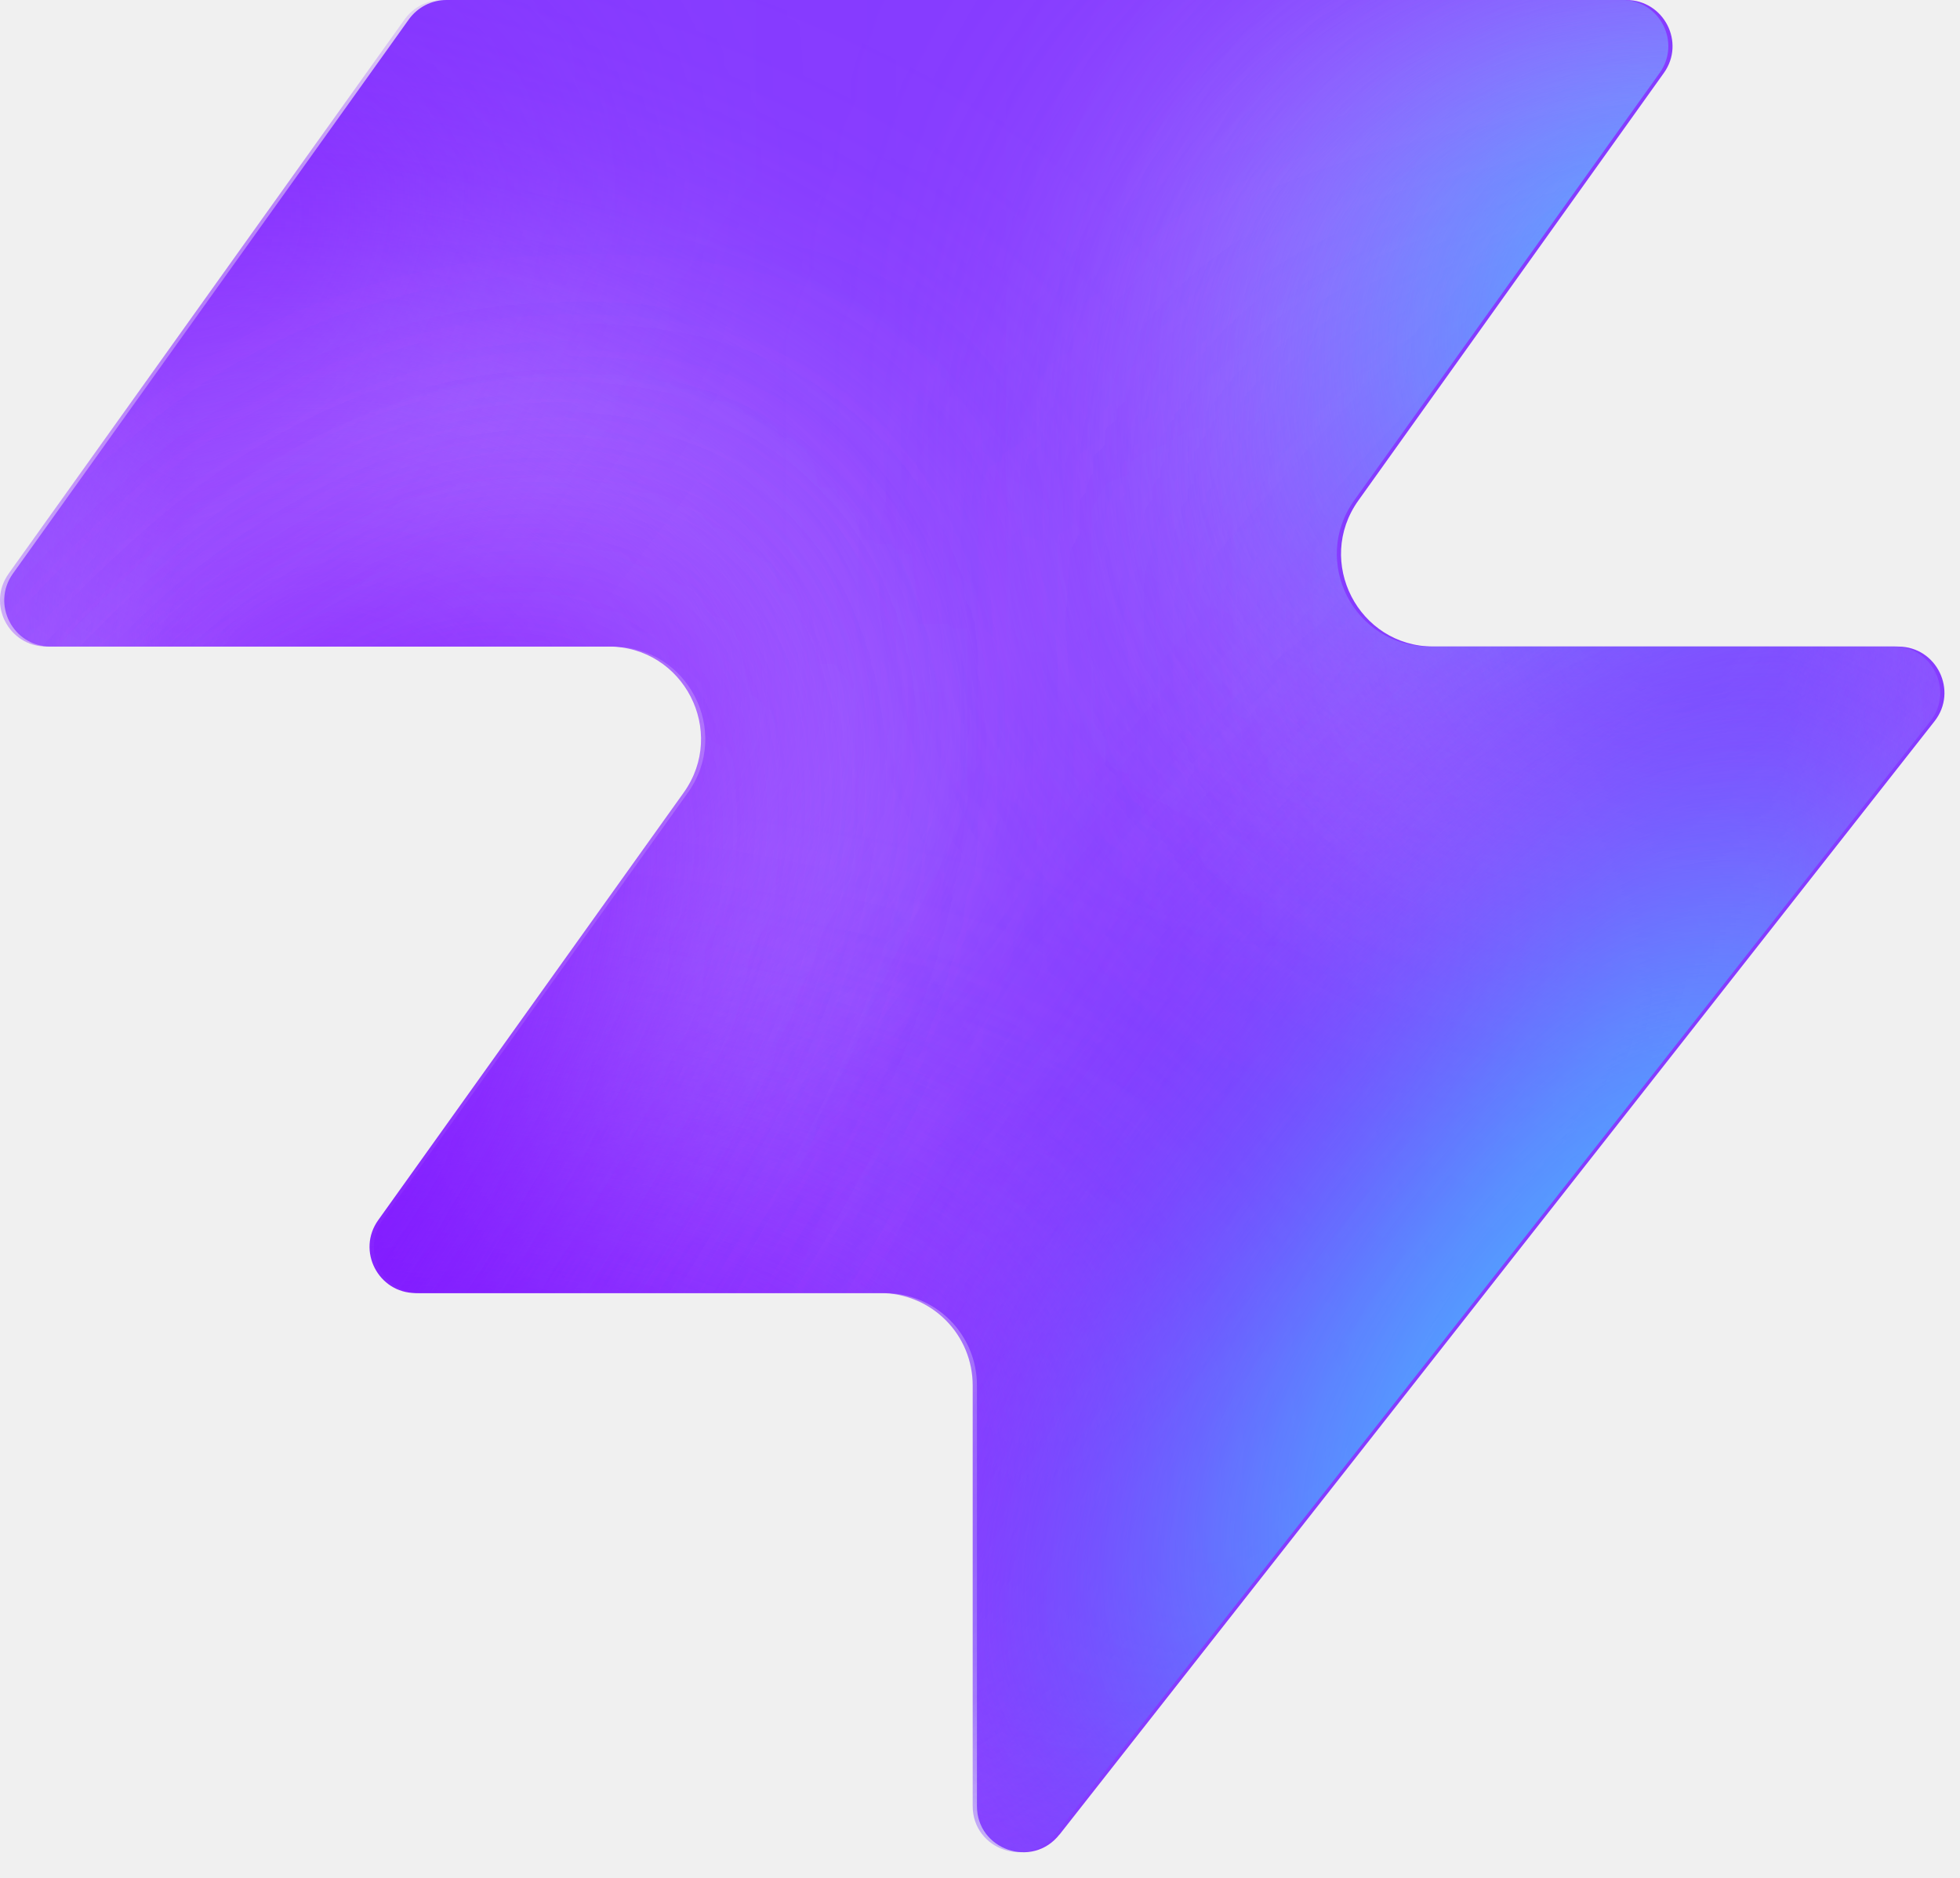
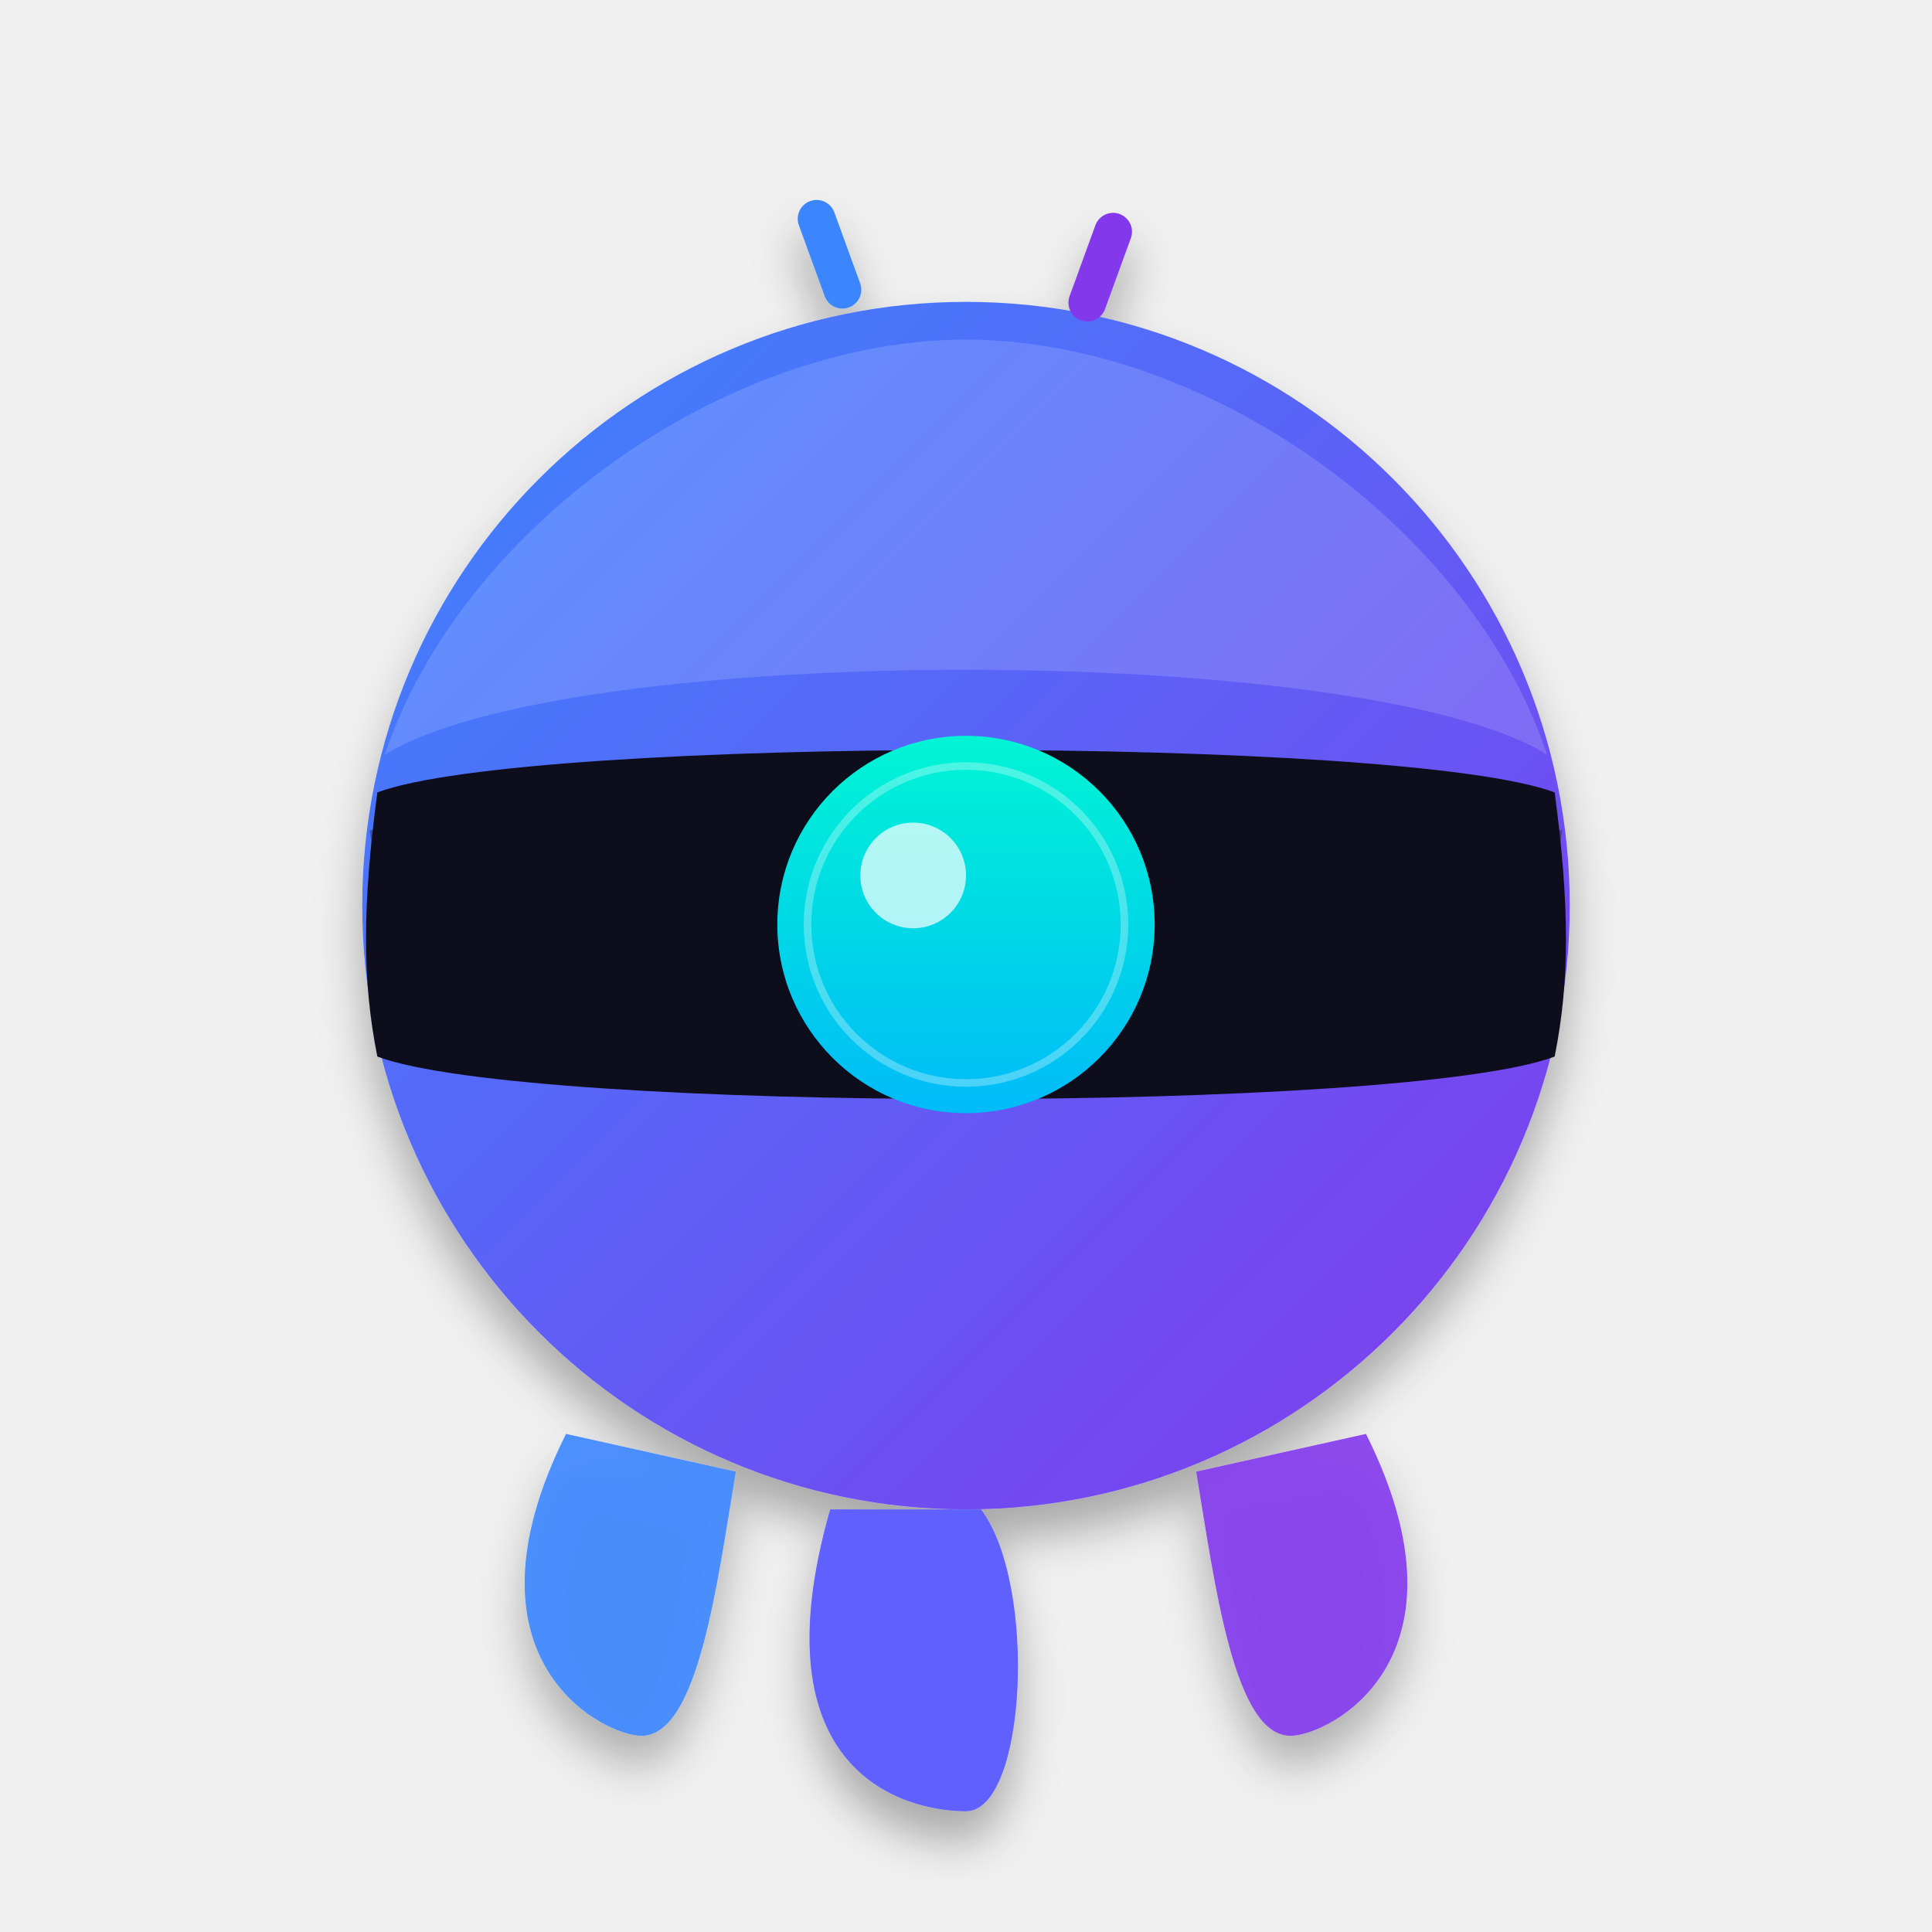
- <svg xmlns="http://www.w3.org/2000/svg" width="48" height="46" fill="none" viewBox="0 0 48 46">
-   <path fill="#863bff" d="M25.946 44.938c-.664.845-2.021.375-2.021-.698V33.937a2.26 2.26 0 0 0-2.262-2.262H10.287c-.92 0-1.456-1.04-.92-1.788l7.48-10.471c1.07-1.497 0-3.578-1.842-3.578H1.237c-.92 0-1.456-1.04-.92-1.788L10.013.474c.214-.297.556-.474.92-.474h28.894c.92 0 1.456 1.04.92 1.788l-7.48 10.471c-1.07 1.498 0 3.579 1.842 3.579h11.377c.943 0 1.473 1.088.89 1.83L25.947 44.94z" style="fill:#863bff;fill:color(display-p3 .525 .23 1);fill-opacity:1" />
-   <mask id="a" width="48" height="46" x="0" y="0" maskUnits="userSpaceOnUse" style="mask-type:alpha">
-     <path fill="#000" d="M25.842 44.938c-.664.844-2.021.375-2.021-.698V33.937a2.26 2.26 0 0 0-2.262-2.262H10.183c-.92 0-1.456-1.04-.92-1.788l7.48-10.471c1.07-1.498 0-3.579-1.842-3.579H1.133c-.92 0-1.456-1.04-.92-1.787L9.91.473c.214-.297.556-.474.92-.474h28.894c.92 0 1.456 1.04.92 1.788l-7.48 10.471c-1.07 1.498 0 3.578 1.842 3.578h11.377c.943 0 1.473 1.088.89 1.832L25.843 44.94z" style="fill:#000;fill-opacity:1" />
-   </mask>
-   <g mask="url(#a)">
-     <g filter="url(#b)">
-       <ellipse cx="5.508" cy="14.704" fill="#ede6ff" rx="5.508" ry="14.704" style="fill:#ede6ff;fill:color(display-p3 .927 .903 1);fill-opacity:1" transform="matrix(.00324 1 1 -.00324 -4.47 31.516)" />
-     </g>
-     <g filter="url(#c)">
-       <ellipse cx="10.399" cy="29.851" fill="#ede6ff" rx="10.399" ry="29.851" style="fill:#ede6ff;fill:color(display-p3 .927 .903 1);fill-opacity:1" transform="matrix(.00324 1 1 -.00324 -39.328 7.883)" />
-     </g>
-     <g filter="url(#d)">
-       <ellipse cx="5.508" cy="30.487" fill="#7e14ff" rx="5.508" ry="30.487" style="fill:#7e14ff;fill:color(display-p3 .492 .077 1);fill-opacity:1" transform="rotate(89.814 -25.913 -14.639)scale(1 -1)" />
-     </g>
-     <g filter="url(#e)">
-       <ellipse cx="5.508" cy="30.599" fill="#7e14ff" rx="5.508" ry="30.599" style="fill:#7e14ff;fill:color(display-p3 .492 .077 1);fill-opacity:1" transform="rotate(89.814 -32.644 -3.334)scale(1 -1)" />
-     </g>
-     <g filter="url(#f)">
-       <ellipse cx="5.508" cy="30.599" fill="#7e14ff" rx="5.508" ry="30.599" style="fill:#7e14ff;fill:color(display-p3 .492 .077 1);fill-opacity:1" transform="matrix(.00324 1 1 -.00324 -34.34 30.47)" />
-     </g>
-     <g filter="url(#g)">
-       <ellipse cx="14.072" cy="22.078" fill="#ede6ff" rx="14.072" ry="22.078" style="fill:#ede6ff;fill:color(display-p3 .927 .903 1);fill-opacity:1" transform="rotate(93.35 24.506 48.493)scale(-1 1)" />
-     </g>
-     <g filter="url(#h)">
-       <ellipse cx="3.47" cy="21.501" fill="#7e14ff" rx="3.47" ry="21.501" style="fill:#7e14ff;fill:color(display-p3 .492 .077 1);fill-opacity:1" transform="rotate(89.009 28.708 47.59)scale(-1 1)" />
-     </g>
-     <g filter="url(#i)">
-       <ellipse cx="3.47" cy="21.501" fill="#7e14ff" rx="3.47" ry="21.501" style="fill:#7e14ff;fill:color(display-p3 .492 .077 1);fill-opacity:1" transform="rotate(89.009 28.708 47.59)scale(-1 1)" />
-     </g>
-     <g filter="url(#j)">
-       <ellipse cx=".387" cy="8.972" fill="#7e14ff" rx="4.407" ry="29.108" style="fill:#7e14ff;fill:color(display-p3 .492 .077 1);fill-opacity:1" transform="rotate(39.51 .387 8.972)" />
-     </g>
-     <g filter="url(#k)">
-       <ellipse cx="47.523" cy="-6.092" fill="#7e14ff" rx="4.407" ry="29.108" style="fill:#7e14ff;fill:color(display-p3 .492 .077 1);fill-opacity:1" transform="rotate(37.892 47.523 -6.092)" />
-     </g>
-     <g filter="url(#l)">
-       <ellipse cx="41.412" cy="6.333" fill="#47bfff" rx="5.971" ry="9.665" style="fill:#47bfff;fill:color(display-p3 .28 .748 1);fill-opacity:1" transform="rotate(37.892 41.412 6.333)" />
-     </g>
-     <g filter="url(#m)">
-       <ellipse cx="-1.879" cy="38.332" fill="#7e14ff" rx="4.407" ry="29.108" style="fill:#7e14ff;fill:color(display-p3 .492 .077 1);fill-opacity:1" transform="rotate(37.892 -1.88 38.332)" />
-     </g>
-     <g filter="url(#n)">
-       <ellipse cx="-1.879" cy="38.332" fill="#7e14ff" rx="4.407" ry="29.108" style="fill:#7e14ff;fill:color(display-p3 .492 .077 1);fill-opacity:1" transform="rotate(37.892 -1.88 38.332)" />
-     </g>
-     <g filter="url(#o)">
-       <ellipse cx="35.651" cy="29.907" fill="#7e14ff" rx="4.407" ry="29.108" style="fill:#7e14ff;fill:color(display-p3 .492 .077 1);fill-opacity:1" transform="rotate(37.892 35.651 29.907)" />
-     </g>
-     <g filter="url(#p)">
-       <ellipse cx="38.418" cy="32.4" fill="#47bfff" rx="5.971" ry="15.297" style="fill:#47bfff;fill:color(display-p3 .28 .748 1);fill-opacity:1" transform="rotate(37.892 38.418 32.4)" />
-     </g>
-   </g>
+ <svg xmlns="http://www.w3.org/2000/svg" viewBox="0 0 512 512" width="100%" height="100%">
  <defs>
-     <filter id="b" width="60.045" height="41.654" x="-19.77" y="16.149" color-interpolation-filters="sRGB" filterUnits="userSpaceOnUse">
-       <feFlood flood-opacity="0" result="BackgroundImageFix" />
-       <feBlend in="SourceGraphic" in2="BackgroundImageFix" result="shape" />
-       <feGaussianBlur result="effect1_foregroundBlur_2002_17158" stdDeviation="7.659" />
-     </filter>
-     <filter id="c" width="90.34" height="51.437" x="-54.613" y="-7.533" color-interpolation-filters="sRGB" filterUnits="userSpaceOnUse">
-       <feFlood flood-opacity="0" result="BackgroundImageFix" />
-       <feBlend in="SourceGraphic" in2="BackgroundImageFix" result="shape" />
-       <feGaussianBlur result="effect1_foregroundBlur_2002_17158" stdDeviation="7.659" />
-     </filter>
-     <filter id="d" width="79.355" height="29.4" x="-49.64" y="2.03" color-interpolation-filters="sRGB" filterUnits="userSpaceOnUse">
-       <feFlood flood-opacity="0" result="BackgroundImageFix" />
-       <feBlend in="SourceGraphic" in2="BackgroundImageFix" result="shape" />
-       <feGaussianBlur result="effect1_foregroundBlur_2002_17158" stdDeviation="4.596" />
-     </filter>
-     <filter id="e" width="79.579" height="29.4" x="-45.045" y="20.029" color-interpolation-filters="sRGB" filterUnits="userSpaceOnUse">
-       <feFlood flood-opacity="0" result="BackgroundImageFix" />
-       <feBlend in="SourceGraphic" in2="BackgroundImageFix" result="shape" />
-       <feGaussianBlur result="effect1_foregroundBlur_2002_17158" stdDeviation="4.596" />
-     </filter>
-     <filter id="f" width="79.579" height="29.4" x="-43.513" y="21.178" color-interpolation-filters="sRGB" filterUnits="userSpaceOnUse">
-       <feFlood flood-opacity="0" result="BackgroundImageFix" />
-       <feBlend in="SourceGraphic" in2="BackgroundImageFix" result="shape" />
-       <feGaussianBlur result="effect1_foregroundBlur_2002_17158" stdDeviation="4.596" />
-     </filter>
-     <filter id="g" width="74.749" height="58.852" x="15.756" y="-17.901" color-interpolation-filters="sRGB" filterUnits="userSpaceOnUse">
-       <feFlood flood-opacity="0" result="BackgroundImageFix" />
-       <feBlend in="SourceGraphic" in2="BackgroundImageFix" result="shape" />
-       <feGaussianBlur result="effect1_foregroundBlur_2002_17158" stdDeviation="7.659" />
-     </filter>
-     <filter id="h" width="61.377" height="25.362" x="23.548" y="2.284" color-interpolation-filters="sRGB" filterUnits="userSpaceOnUse">
-       <feFlood flood-opacity="0" result="BackgroundImageFix" />
-       <feBlend in="SourceGraphic" in2="BackgroundImageFix" result="shape" />
-       <feGaussianBlur result="effect1_foregroundBlur_2002_17158" stdDeviation="4.596" />
-     </filter>
-     <filter id="i" width="61.377" height="25.362" x="23.548" y="2.284" color-interpolation-filters="sRGB" filterUnits="userSpaceOnUse">
-       <feFlood flood-opacity="0" result="BackgroundImageFix" />
-       <feBlend in="SourceGraphic" in2="BackgroundImageFix" result="shape" />
-       <feGaussianBlur result="effect1_foregroundBlur_2002_17158" stdDeviation="4.596" />
-     </filter>
-     <filter id="j" width="56.045" height="63.649" x="-27.636" y="-22.853" color-interpolation-filters="sRGB" filterUnits="userSpaceOnUse">
-       <feFlood flood-opacity="0" result="BackgroundImageFix" />
-       <feBlend in="SourceGraphic" in2="BackgroundImageFix" result="shape" />
-       <feGaussianBlur result="effect1_foregroundBlur_2002_17158" stdDeviation="4.596" />
-     </filter>
-     <filter id="k" width="54.814" height="64.646" x="20.116" y="-38.415" color-interpolation-filters="sRGB" filterUnits="userSpaceOnUse">
-       <feFlood flood-opacity="0" result="BackgroundImageFix" />
-       <feBlend in="SourceGraphic" in2="BackgroundImageFix" result="shape" />
-       <feGaussianBlur result="effect1_foregroundBlur_2002_17158" stdDeviation="4.596" />
-     </filter>
-     <filter id="l" width="33.541" height="35.313" x="24.641" y="-11.323" color-interpolation-filters="sRGB" filterUnits="userSpaceOnUse">
-       <feFlood flood-opacity="0" result="BackgroundImageFix" />
-       <feBlend in="SourceGraphic" in2="BackgroundImageFix" result="shape" />
-       <feGaussianBlur result="effect1_foregroundBlur_2002_17158" stdDeviation="4.596" />
-     </filter>
-     <filter id="m" width="54.814" height="64.646" x="-29.286" y="6.009" color-interpolation-filters="sRGB" filterUnits="userSpaceOnUse">
-       <feFlood flood-opacity="0" result="BackgroundImageFix" />
-       <feBlend in="SourceGraphic" in2="BackgroundImageFix" result="shape" />
-       <feGaussianBlur result="effect1_foregroundBlur_2002_17158" stdDeviation="4.596" />
-     </filter>
-     <filter id="n" width="54.814" height="64.646" x="-29.286" y="6.009" color-interpolation-filters="sRGB" filterUnits="userSpaceOnUse">
-       <feFlood flood-opacity="0" result="BackgroundImageFix" />
-       <feBlend in="SourceGraphic" in2="BackgroundImageFix" result="shape" />
-       <feGaussianBlur result="effect1_foregroundBlur_2002_17158" stdDeviation="4.596" />
-     </filter>
-     <filter id="o" width="54.814" height="64.646" x="8.244" y="-2.416" color-interpolation-filters="sRGB" filterUnits="userSpaceOnUse">
-       <feFlood flood-opacity="0" result="BackgroundImageFix" />
-       <feBlend in="SourceGraphic" in2="BackgroundImageFix" result="shape" />
-       <feGaussianBlur result="effect1_foregroundBlur_2002_17158" stdDeviation="4.596" />
-     </filter>
-     <filter id="p" width="39.409" height="43.623" x="18.713" y="10.588" color-interpolation-filters="sRGB" filterUnits="userSpaceOnUse">
-       <feFlood flood-opacity="0" result="BackgroundImageFix" />
-       <feBlend in="SourceGraphic" in2="BackgroundImageFix" result="shape" />
-       <feGaussianBlur result="effect1_foregroundBlur_2002_17158" stdDeviation="4.596" />
+     <linearGradient id="robotGrad" x1="0%" y1="0%" x2="100%" y2="100%">
+       <stop offset="0%" stop-color="#3a86ff" />
+       <stop offset="100%" stop-color="#8338ec" />
+     </linearGradient>
+     <linearGradient id="eyeGrad" x1="0%" y1="0%" x2="0%" y2="100%">
+       <stop offset="0%" stop-color="#00f5d4" />
+       <stop offset="100%" stop-color="#00bbf9" />
+     </linearGradient>
+     <filter id="dropShadow" x="-10%" y="-10%" width="120%" height="120%">
+       <feDropShadow dx="0" dy="8" stdDeviation="6" flood-opacity="0.3" />
    </filter>
  </defs>
+   <g filter="url(#dropShadow)">
+     <path d="M150 380 C120 440 160 460 170 460 C185 460 190 420 195 390 Z" fill="#3a86ff" opacity="0.9" />
+     <path d="M362 380 C392 440 352 460 342 460 C327 460 322 420 317 390 Z" fill="#8338ec" opacity="0.9" />
+     <path d="M220 400 C200 470 240 480 256 480 C272 480 275 420 260 400 Z" fill="#6060ff" />
+     <circle cx="256" cy="240" r="160" fill="url(#robotGrad)" />
+     <path d="M102 200 C150 170 362 170 410 200 C390 140 320 90 256 90 C192 90 122 140 102 200 Z" fill="#ffffff" opacity="0.15" />
+     <path d="M98 220 L414 220 L410 250 L102 250 Z" fill="#1a1a2e" opacity="0.4" />
+     <path d="M100 210 C140 195 372 195 412 210 C416 240 416 260 412 280 C372 295 140 295 100 280 C96 260 96 240 100 210 Z" fill="#0f0c1b" />
+     <circle cx="256" cy="245" r="50" fill="url(#eyeGrad)" />
+     <circle cx="242" cy="232" r="14" fill="#ffffff" opacity="0.7" />
+     <circle cx="256" cy="245" r="42" fill="none" stroke="#ffffff" stroke-width="2" opacity="0.3" />
+     <rect x="210" y="55" width="10" height="30" rx="5" fill="#3a86ff" transform="rotate(-20 210 55)" />
+     <rect x="292" y="55" width="10" height="30" rx="5" fill="#8338ec" transform="rotate(20 292 55)" />
+   </g>
</svg>
